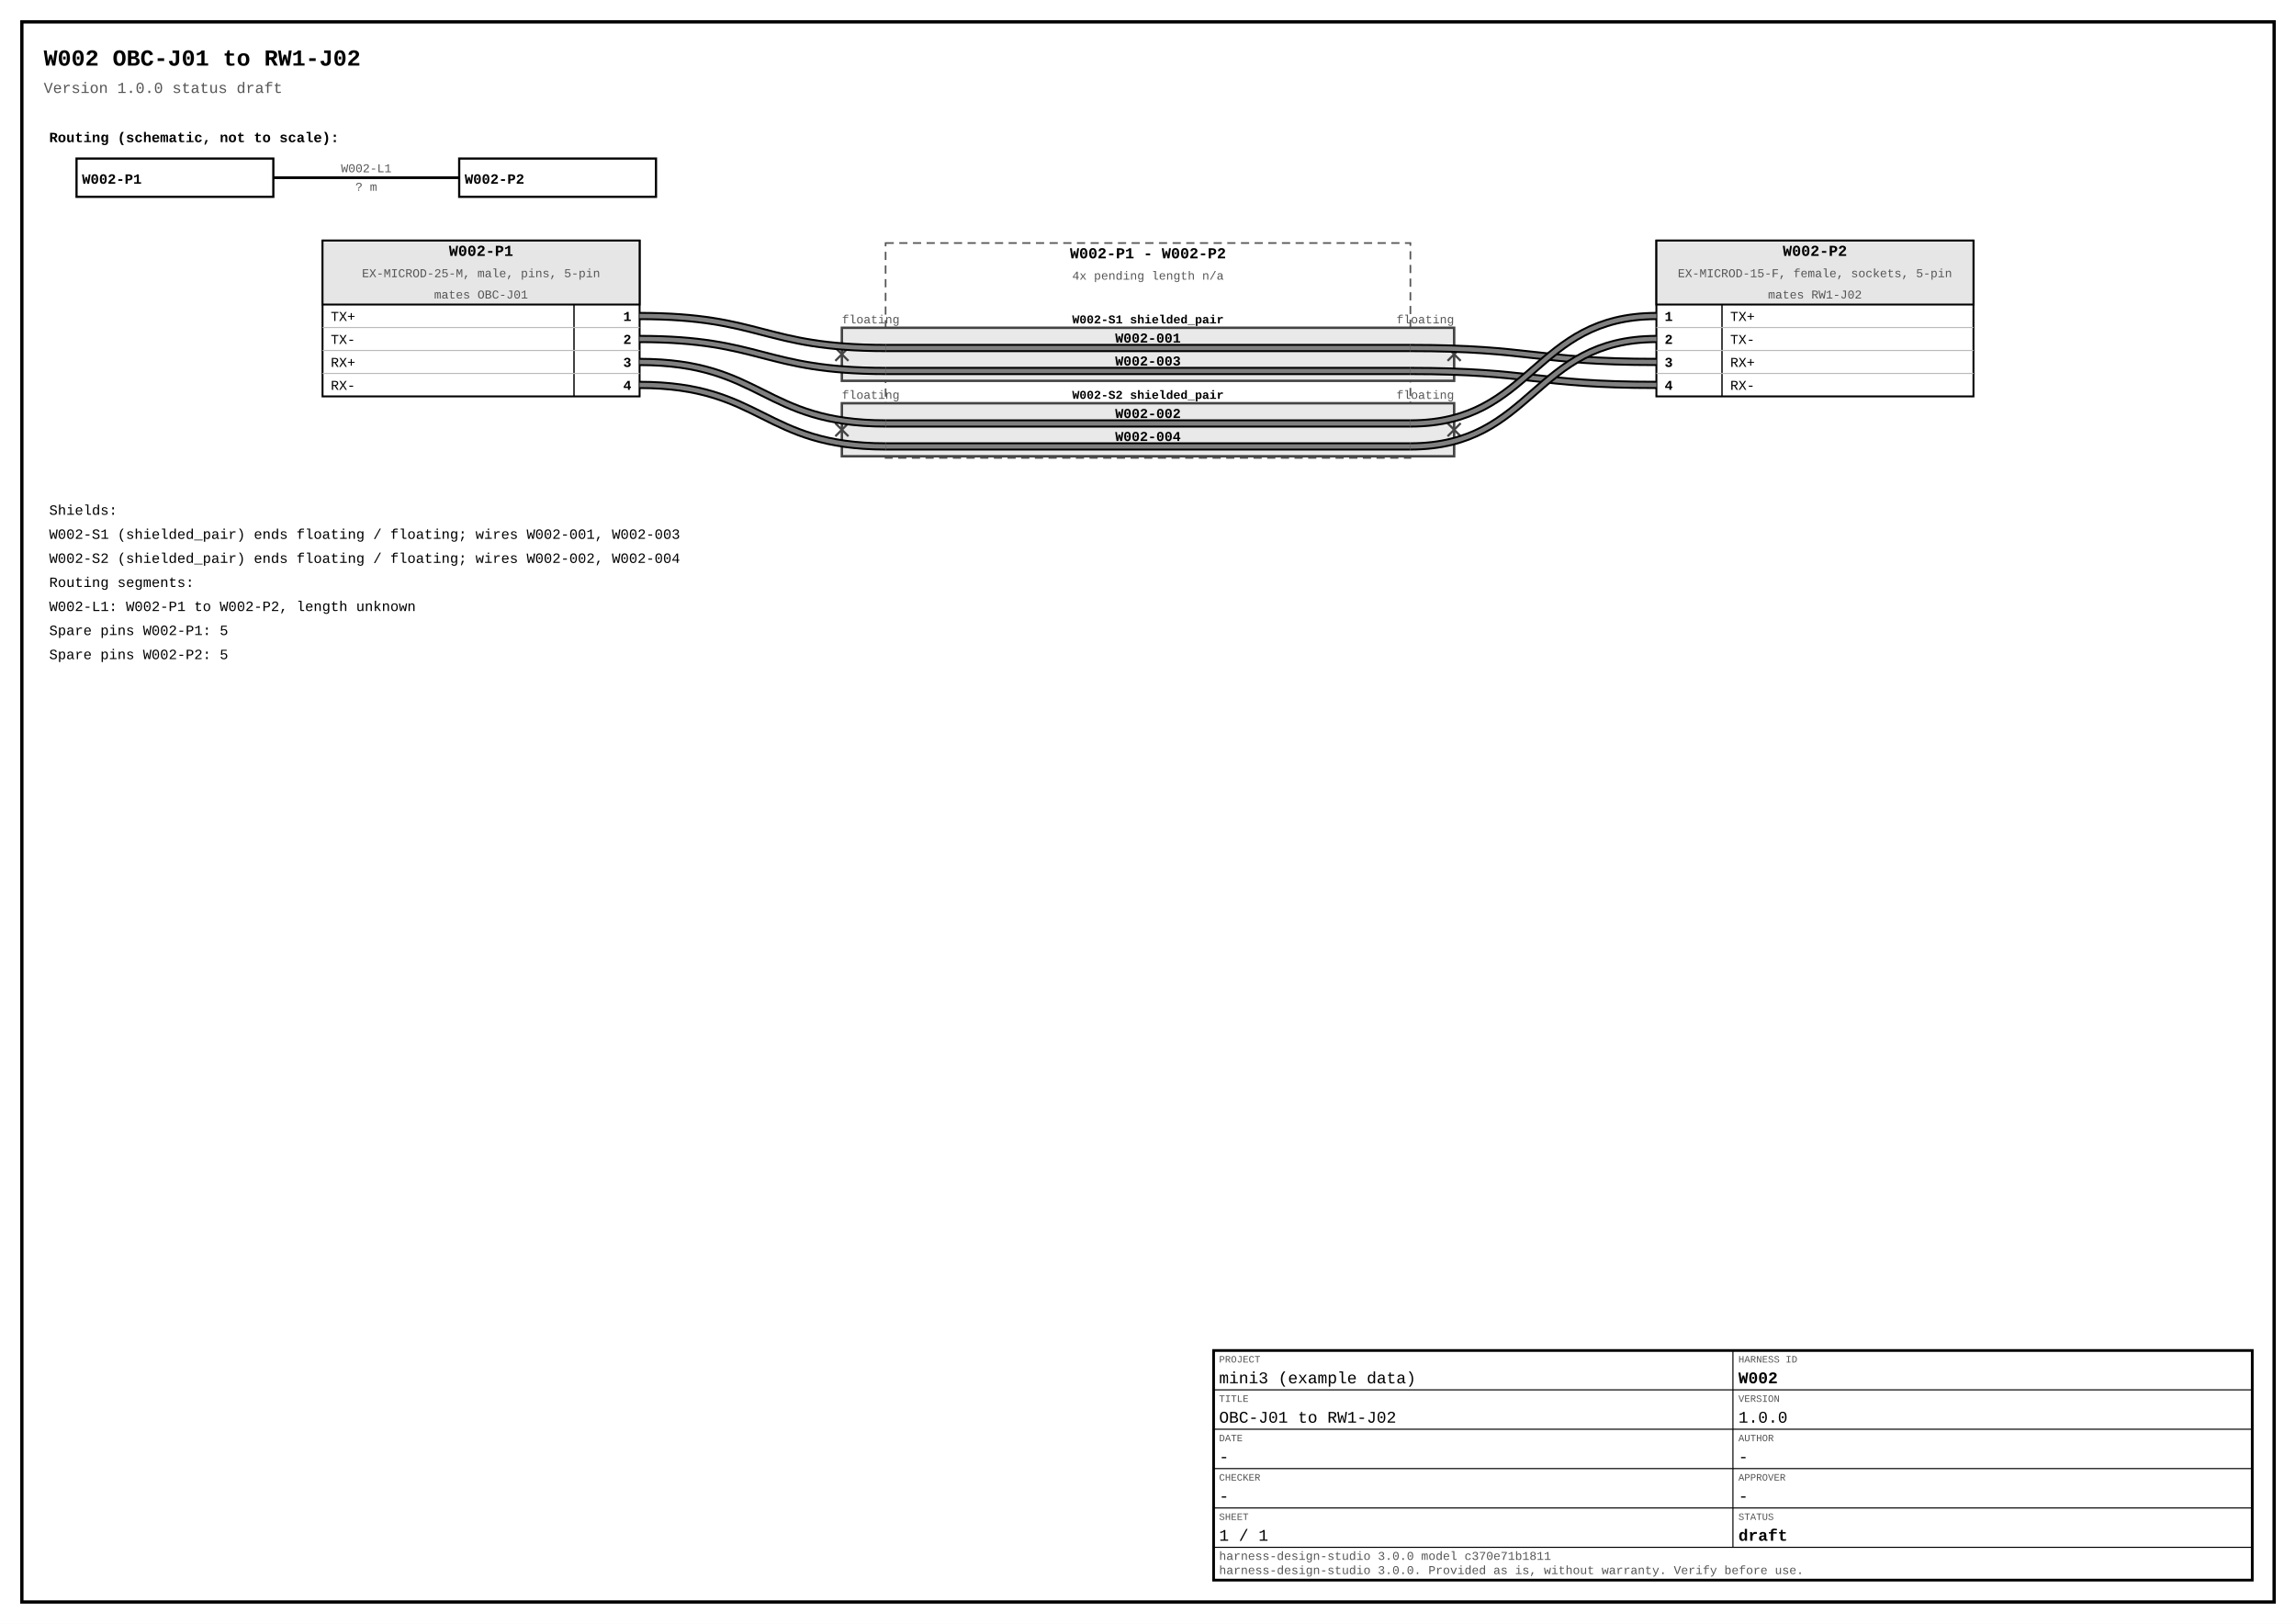
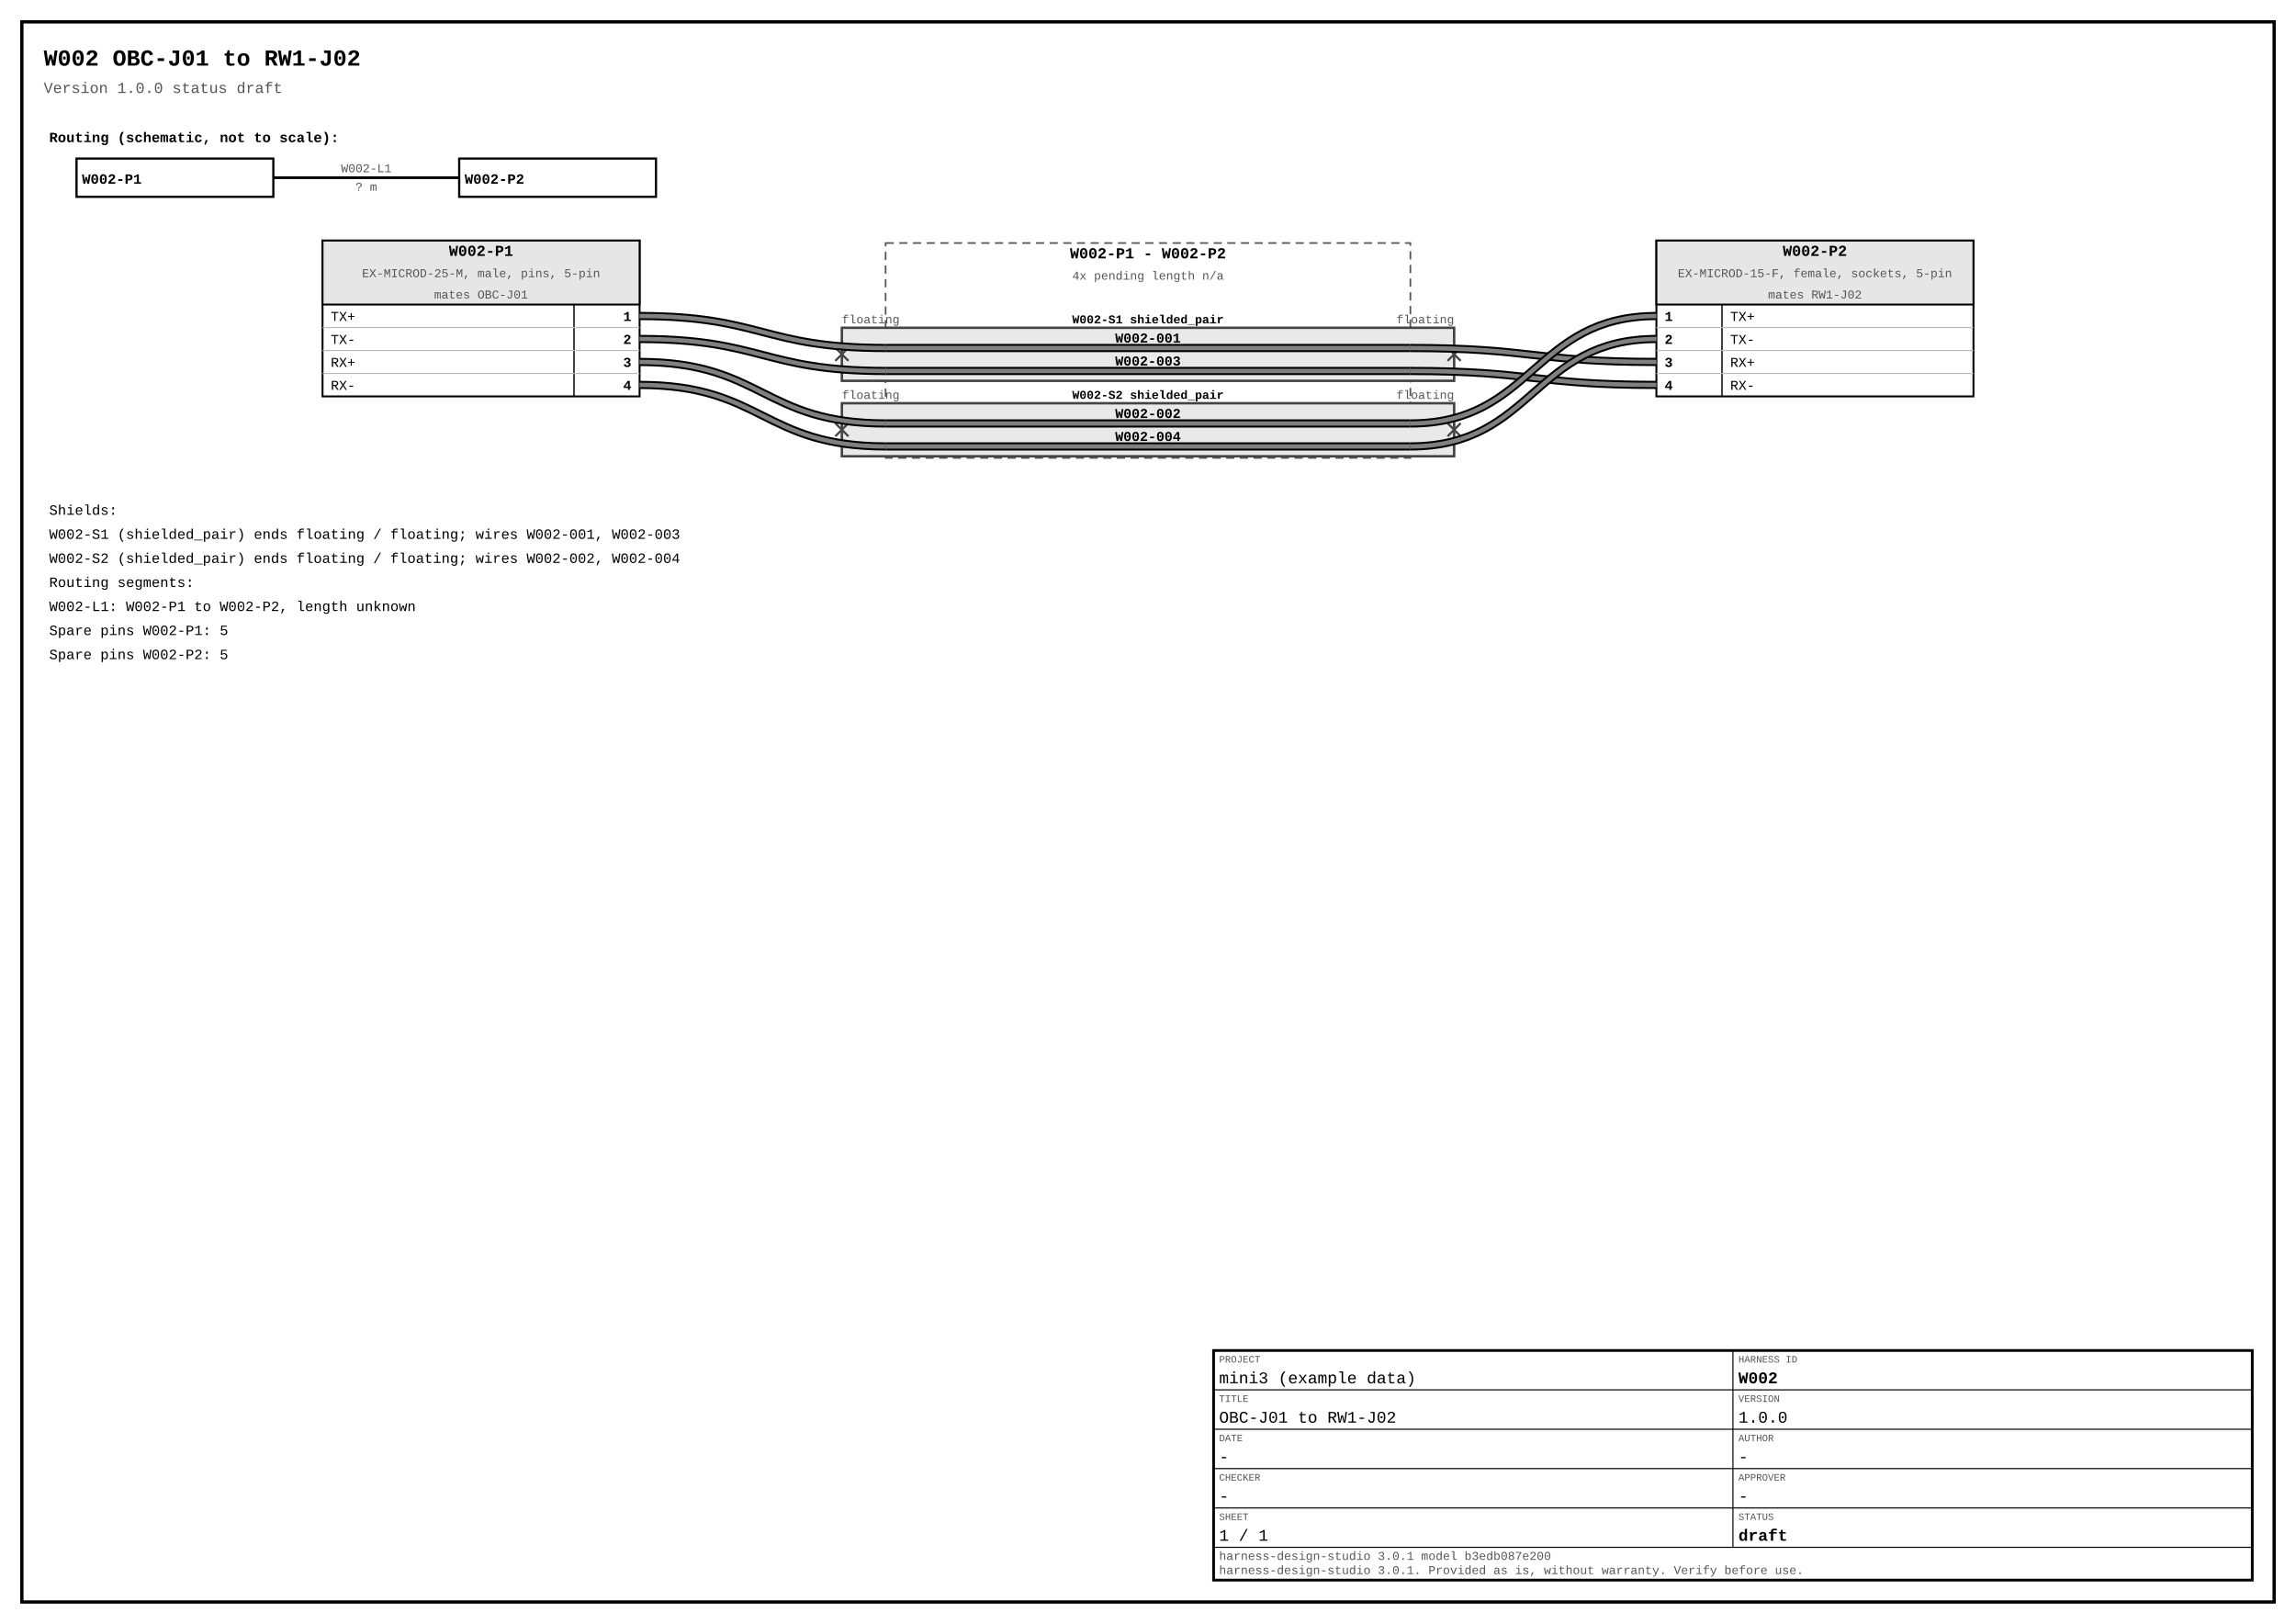
<svg xmlns="http://www.w3.org/2000/svg" width="420mm" height="297mm" viewBox="0 0 420 297" font-family="Courier New, Courier, monospace">
  <rect x="0" y="0" width="420" height="297" fill="#ffffff" />
  <rect x="4" y="4" width="412" height="289" fill="none" stroke="#000000" stroke-width="0.6" />
  <text x="8" y="12" font-size="4.2" font-weight="bold" text-anchor="start" fill="#000000">W002  OBC-J01 to RW1-J02</text>
  <text x="8" y="17" font-size="2.8" text-anchor="start" fill="#555555">Version 1.0.0  status draft</text>
  <text x="9" y="26" font-size="2.6" font-weight="bold" text-anchor="start" fill="#000000">Routing (schematic, not to scale):</text>
  <line x1="50" y1="32.5" x2="84" y2="32.5" stroke="#000000" stroke-width="0.5" />
  <text x="67" y="31.5" font-size="2.2" text-anchor="middle" fill="#555555">W002-L1</text>
  <text x="67" y="34.9" font-size="2.2" text-anchor="middle" fill="#555555">? m</text>
  <rect x="14" y="29" width="36" height="7" fill="#ffffff" stroke="#000000" stroke-width="0.4" />
  <text x="15" y="33.6" font-size="2.6" font-weight="bold" text-anchor="start" fill="#000000">W002-P1</text>
  <rect x="84" y="29" width="36" height="7" fill="#ffffff" stroke="#000000" stroke-width="0.4" />
  <text x="85" y="33.6" font-size="2.6" font-weight="bold" text-anchor="start" fill="#000000">W002-P2</text>
  <rect x="59" y="44" width="58" height="28.5" fill="#ffffff" stroke="#000000" stroke-width="0.35" />
  <rect x="59" y="44" width="58" height="11.7" fill="#e6e6e6" stroke="#000000" stroke-width="0.35" />
  <text x="88" y="46.8" font-size="2.8" font-weight="bold" text-anchor="middle" fill="#000000">W002-P1</text>
  <text x="88" y="50.7" font-size="2.2" text-anchor="middle" fill="#555555">EX-MICROD-25-M, male, pins, 5-pin</text>
  <text x="88" y="54.6" font-size="2.2" text-anchor="middle" fill="#555555">mates OBC-J01</text>
  <line x1="105" y1="55.7" x2="105" y2="72.5" stroke="#000000" stroke-width="0.25" />
  <line x1="59" y1="59.9" x2="117" y2="59.9" stroke="#bbbbbb" stroke-width="0.2" />
  <text x="60.5" y="58.7" font-size="2.5" text-anchor="start" fill="#000000" data-ref="sig/W002-P1/1">TX+</text>
  <text x="115.5" y="58.7" font-size="2.5" font-weight="bold" text-anchor="end" fill="#000000" data-ref="pin/W002-P1/1">1</text>
  <line x1="59" y1="64.1" x2="117" y2="64.1" stroke="#bbbbbb" stroke-width="0.2" />
  <text x="60.5" y="62.9" font-size="2.5" text-anchor="start" fill="#000000" data-ref="sig/W002-P1/2">TX-</text>
  <text x="115.5" y="62.9" font-size="2.5" font-weight="bold" text-anchor="end" fill="#000000" data-ref="pin/W002-P1/2">2</text>
  <line x1="59" y1="68.3" x2="117" y2="68.3" stroke="#bbbbbb" stroke-width="0.2" />
  <text x="60.5" y="67.1" font-size="2.5" text-anchor="start" fill="#000000" data-ref="sig/W002-P1/3">RX+</text>
  <text x="115.5" y="67.1" font-size="2.5" font-weight="bold" text-anchor="end" fill="#000000" data-ref="pin/W002-P1/3">3</text>
  <text x="60.5" y="71.3" font-size="2.5" text-anchor="start" fill="#000000" data-ref="sig/W002-P1/4">RX-</text>
  <text x="115.5" y="71.3" font-size="2.5" font-weight="bold" text-anchor="end" fill="#000000" data-ref="pin/W002-P1/4">4</text>
  <rect x="303" y="44" width="58" height="28.5" fill="#ffffff" stroke="#000000" stroke-width="0.35" />
  <rect x="303" y="44" width="58" height="11.7" fill="#e6e6e6" stroke="#000000" stroke-width="0.35" />
  <text x="332" y="46.8" font-size="2.8" font-weight="bold" text-anchor="middle" fill="#000000">W002-P2</text>
  <text x="332" y="50.7" font-size="2.2" text-anchor="middle" fill="#555555">EX-MICROD-15-F, female, sockets, 5-pin</text>
  <text x="332" y="54.6" font-size="2.2" text-anchor="middle" fill="#555555">mates RW1-J02</text>
  <line x1="315" y1="55.7" x2="315" y2="72.5" stroke="#000000" stroke-width="0.25" />
  <line x1="303" y1="59.9" x2="361" y2="59.9" stroke="#bbbbbb" stroke-width="0.2" />
  <text x="304.5" y="58.7" font-size="2.5" font-weight="bold" text-anchor="start" fill="#000000" data-ref="pin/W002-P2/1">1</text>
  <text x="316.5" y="58.7" font-size="2.5" text-anchor="start" fill="#000000" data-ref="sig/W002-P2/1">TX+</text>
  <line x1="303" y1="64.1" x2="361" y2="64.1" stroke="#bbbbbb" stroke-width="0.2" />
  <text x="304.5" y="62.9" font-size="2.5" font-weight="bold" text-anchor="start" fill="#000000" data-ref="pin/W002-P2/2">2</text>
  <text x="316.5" y="62.9" font-size="2.5" text-anchor="start" fill="#000000" data-ref="sig/W002-P2/2">TX-</text>
  <line x1="303" y1="68.3" x2="361" y2="68.3" stroke="#bbbbbb" stroke-width="0.2" />
  <text x="304.5" y="67.1" font-size="2.5" font-weight="bold" text-anchor="start" fill="#000000" data-ref="pin/W002-P2/3">3</text>
  <text x="316.5" y="67.1" font-size="2.5" text-anchor="start" fill="#000000" data-ref="sig/W002-P2/3">RX+</text>
  <text x="304.5" y="71.3" font-size="2.5" font-weight="bold" text-anchor="start" fill="#000000" data-ref="pin/W002-P2/4">4</text>
  <text x="316.5" y="71.3" font-size="2.5" text-anchor="start" fill="#000000" data-ref="sig/W002-P2/4">RX-</text>
  <rect x="162" y="44.45" width="96" height="39.3" fill="none" stroke="#555555" stroke-width="0.3" stroke-dasharray="1.5 1" />
  <text x="210" y="47.25" font-size="2.8" font-weight="bold" text-anchor="middle" fill="#000000">W002-P1 - W002-P2</text>
  <text x="210" y="51.15" font-size="2.2" text-anchor="middle" fill="#555555">4x  pending  length n/a</text>
  <rect x="154" y="59.95" width="112" height="9.7" fill="#e9e9e9" stroke="#444444" stroke-width="0.45" />
  <text x="210" y="59.15" font-size="2.2" font-weight="bold" text-anchor="middle" fill="#000000">W002-S1  shielded_pair</text>
  <text x="154" y="59.15" font-size="2.2" text-anchor="start" fill="#555555">floating</text>
  <text x="266" y="59.15" font-size="2.2" text-anchor="end" fill="#555555">floating</text>
  <line x1="152.8" y1="63.6" x2="155.2" y2="66" stroke="#444444" stroke-width="0.4" />
  <line x1="152.8" y1="66" x2="155.2" y2="63.6" stroke="#444444" stroke-width="0.4" />
  <line x1="264.8" y1="63.6" x2="267.2" y2="66" stroke="#444444" stroke-width="0.4" />
  <line x1="264.8" y1="66" x2="267.2" y2="63.6" stroke="#444444" stroke-width="0.4" />
  <rect x="154" y="73.75" width="112" height="9.7" fill="#e9e9e9" stroke="#444444" stroke-width="0.45" />
  <text x="210" y="72.95" font-size="2.2" font-weight="bold" text-anchor="middle" fill="#000000">W002-S2  shielded_pair</text>
  <text x="154" y="72.95" font-size="2.2" text-anchor="start" fill="#555555">floating</text>
  <text x="266" y="72.95" font-size="2.2" text-anchor="end" fill="#555555">floating</text>
  <line x1="152.8" y1="77.4" x2="155.2" y2="79.8" stroke="#444444" stroke-width="0.4" />
  <line x1="152.8" y1="79.8" x2="155.2" y2="77.4" stroke="#444444" stroke-width="0.4" />
  <line x1="264.8" y1="77.4" x2="267.2" y2="79.8" stroke="#444444" stroke-width="0.4" />
  <line x1="264.8" y1="79.8" x2="267.2" y2="77.4" stroke="#444444" stroke-width="0.4" />
  <path d="M 117 57.8 C 139.5 57.8 139.5 63.65 162 63.65" fill="none" stroke="#000000" stroke-width="1.5" />
  <line x1="162" y1="63.65" x2="258" y2="63.65" stroke="#000000" stroke-width="1.5" />
  <path d="M 258 63.65 C 280.5 63.65 280.5 66.2 303 66.2" fill="none" stroke="#000000" stroke-width="1.5" />
  <path d="M 117 57.8 C 139.5 57.8 139.5 63.65 162 63.65" fill="none" stroke="#808080" stroke-width="0.8" />
  <line x1="162" y1="63.65" x2="258" y2="63.65" stroke="#808080" stroke-width="0.8" />
  <path d="M 258 63.65 C 280.5 63.65 280.5 66.2 303 66.2" fill="none" stroke="#808080" stroke-width="0.8" />
  <text x="210" y="62.65" font-size="2.5" font-weight="bold" text-anchor="middle" fill="#000000">W002-001</text>
  <path d="M 117 62 C 139.5 62 139.5 67.85 162 67.85" fill="none" stroke="#000000" stroke-width="1.5" />
  <line x1="162" y1="67.85" x2="258" y2="67.85" stroke="#000000" stroke-width="1.5" />
  <path d="M 258 67.85 C 280.5 67.85 280.5 70.4 303 70.4" fill="none" stroke="#000000" stroke-width="1.5" />
  <path d="M 117 62 C 139.5 62 139.5 67.85 162 67.85" fill="none" stroke="#808080" stroke-width="0.8" />
  <line x1="162" y1="67.85" x2="258" y2="67.85" stroke="#808080" stroke-width="0.8" />
  <path d="M 258 67.85 C 280.5 67.85 280.5 70.4 303 70.4" fill="none" stroke="#808080" stroke-width="0.8" />
  <text x="210" y="66.85" font-size="2.5" font-weight="bold" text-anchor="middle" fill="#000000">W002-003</text>
  <path d="M 117 66.2 C 139.5 66.2 139.5 77.45 162 77.45" fill="none" stroke="#000000" stroke-width="1.5" />
  <line x1="162" y1="77.45" x2="258" y2="77.45" stroke="#000000" stroke-width="1.5" />
  <path d="M 258 77.45 C 280.5 77.45 280.5 57.8 303 57.8" fill="none" stroke="#000000" stroke-width="1.5" />
  <path d="M 117 66.2 C 139.5 66.2 139.5 77.45 162 77.45" fill="none" stroke="#808080" stroke-width="0.8" />
  <line x1="162" y1="77.45" x2="258" y2="77.45" stroke="#808080" stroke-width="0.8" />
  <path d="M 258 77.45 C 280.5 77.45 280.5 57.8 303 57.8" fill="none" stroke="#808080" stroke-width="0.8" />
  <text x="210" y="76.45" font-size="2.5" font-weight="bold" text-anchor="middle" fill="#000000">W002-002</text>
  <path d="M 117 70.4 C 139.5 70.4 139.5 81.65 162 81.65" fill="none" stroke="#000000" stroke-width="1.5" />
  <line x1="162" y1="81.65" x2="258" y2="81.65" stroke="#000000" stroke-width="1.5" />
  <path d="M 258 81.65 C 280.5 81.65 280.5 62 303 62" fill="none" stroke="#000000" stroke-width="1.5" />
  <path d="M 117 70.4 C 139.5 70.4 139.5 81.65 162 81.65" fill="none" stroke="#808080" stroke-width="0.8" />
  <line x1="162" y1="81.65" x2="258" y2="81.65" stroke="#808080" stroke-width="0.8" />
  <path d="M 258 81.65 C 280.5 81.65 280.5 62 303 62" fill="none" stroke="#808080" stroke-width="0.8" />
  <text x="210" y="80.65" font-size="2.5" font-weight="bold" text-anchor="middle" fill="#000000">W002-004</text>
  <text x="9" y="94.15" font-size="2.6" text-anchor="start" fill="#000000">Shields:</text>
  <text x="9" y="98.55" font-size="2.6" text-anchor="start" fill="#000000">  W002-S1 (shielded_pair) ends floating / floating; wires W002-001, W002-003</text>
  <text x="9" y="102.95" font-size="2.6" text-anchor="start" fill="#000000">  W002-S2 (shielded_pair) ends floating / floating; wires W002-002, W002-004</text>
  <text x="9" y="107.35" font-size="2.6" text-anchor="start" fill="#000000">Routing segments:</text>
  <text x="9" y="111.75" font-size="2.6" text-anchor="start" fill="#000000">  W002-L1: W002-P1 to W002-P2, length unknown</text>
  <text x="9" y="116.15" font-size="2.6" text-anchor="start" fill="#000000">Spare pins W002-P1: 5</text>
  <text x="9" y="120.55" font-size="2.6" text-anchor="start" fill="#000000">Spare pins W002-P2: 5</text>
  <rect x="222" y="247" width="190" height="42" fill="none" stroke="#000000" stroke-width="0.5" />
  <line x1="222" y1="247" x2="317" y2="247" stroke="#000000" stroke-width="0.2" />
  <text x="223" y="249.2" font-size="1.8" text-anchor="start" fill="#555555">PROJECT</text>
  <text x="223" y="253" font-size="3" text-anchor="start" fill="#000000">mini3 (example data)</text>
  <line x1="317" y1="247" x2="412" y2="247" stroke="#000000" stroke-width="0.2" />
  <text x="318" y="249.2" font-size="1.8" text-anchor="start" fill="#555555">HARNESS ID</text>
  <text x="318" y="253" font-size="3" font-weight="bold" text-anchor="start" fill="#000000">W002</text>
  <line x1="222" y1="254.2" x2="317" y2="254.2" stroke="#000000" stroke-width="0.2" />
  <text x="223" y="256.4" font-size="1.8" text-anchor="start" fill="#555555">TITLE</text>
  <text x="223" y="260.2" font-size="3" text-anchor="start" fill="#000000">OBC-J01 to RW1-J02</text>
  <line x1="317" y1="254.2" x2="412" y2="254.2" stroke="#000000" stroke-width="0.2" />
  <text x="318" y="256.4" font-size="1.8" text-anchor="start" fill="#555555">VERSION</text>
  <text x="318" y="260.2" font-size="3" text-anchor="start" fill="#000000">1.0.0</text>
  <line x1="222" y1="261.4" x2="317" y2="261.4" stroke="#000000" stroke-width="0.2" />
  <text x="223" y="263.6" font-size="1.8" text-anchor="start" fill="#555555">DATE</text>
  <text x="223" y="267.4" font-size="3" text-anchor="start" fill="#000000">-</text>
  <line x1="317" y1="261.4" x2="412" y2="261.4" stroke="#000000" stroke-width="0.2" />
  <text x="318" y="263.6" font-size="1.8" text-anchor="start" fill="#555555">AUTHOR</text>
  <text x="318" y="267.4" font-size="3" text-anchor="start" fill="#000000">-</text>
  <line x1="222" y1="268.6" x2="317" y2="268.6" stroke="#000000" stroke-width="0.2" />
  <text x="223" y="270.8" font-size="1.8" text-anchor="start" fill="#555555">CHECKER</text>
  <text x="223" y="274.6" font-size="3" text-anchor="start" fill="#000000">-</text>
  <line x1="317" y1="268.6" x2="412" y2="268.6" stroke="#000000" stroke-width="0.2" />
  <text x="318" y="270.8" font-size="1.8" text-anchor="start" fill="#555555">APPROVER</text>
  <text x="318" y="274.6" font-size="3" text-anchor="start" fill="#000000">-</text>
  <line x1="222" y1="275.8" x2="317" y2="275.8" stroke="#000000" stroke-width="0.2" />
  <text x="223" y="278" font-size="1.8" text-anchor="start" fill="#555555">SHEET</text>
  <text x="223" y="281.8" font-size="3" text-anchor="start" fill="#000000">1 / 1</text>
  <line x1="317" y1="275.8" x2="412" y2="275.8" stroke="#000000" stroke-width="0.2" />
  <text x="318" y="278" font-size="1.8" text-anchor="start" fill="#555555">STATUS</text>
  <text x="318" y="281.8" font-size="3" font-weight="bold" text-anchor="start" fill="#000000">draft</text>
  <line x1="317" y1="247" x2="317" y2="283" stroke="#000000" stroke-width="0.2" />
  <line x1="222" y1="283" x2="412" y2="283" stroke="#000000" stroke-width="0.2" />
-   <text x="223" y="285.3" font-size="2.2" text-anchor="start" fill="#555555">harness-design-studio 3.0.0 model c370e71b1811</text>
-   <text x="223" y="287.9" font-size="2.2" text-anchor="start" fill="#555555">harness-design-studio 3.0.0. Provided as is, without warranty. Verify before use.</text>
+   <text x="223" y="285.3" font-size="2.2" text-anchor="start" fill="#555555">harness-design-studio 3.0.1 model b3edb087e200</text>
+   <text x="223" y="287.9" font-size="2.2" text-anchor="start" fill="#555555">harness-design-studio 3.0.1. Provided as is, without warranty. Verify before use.</text>
</svg>
